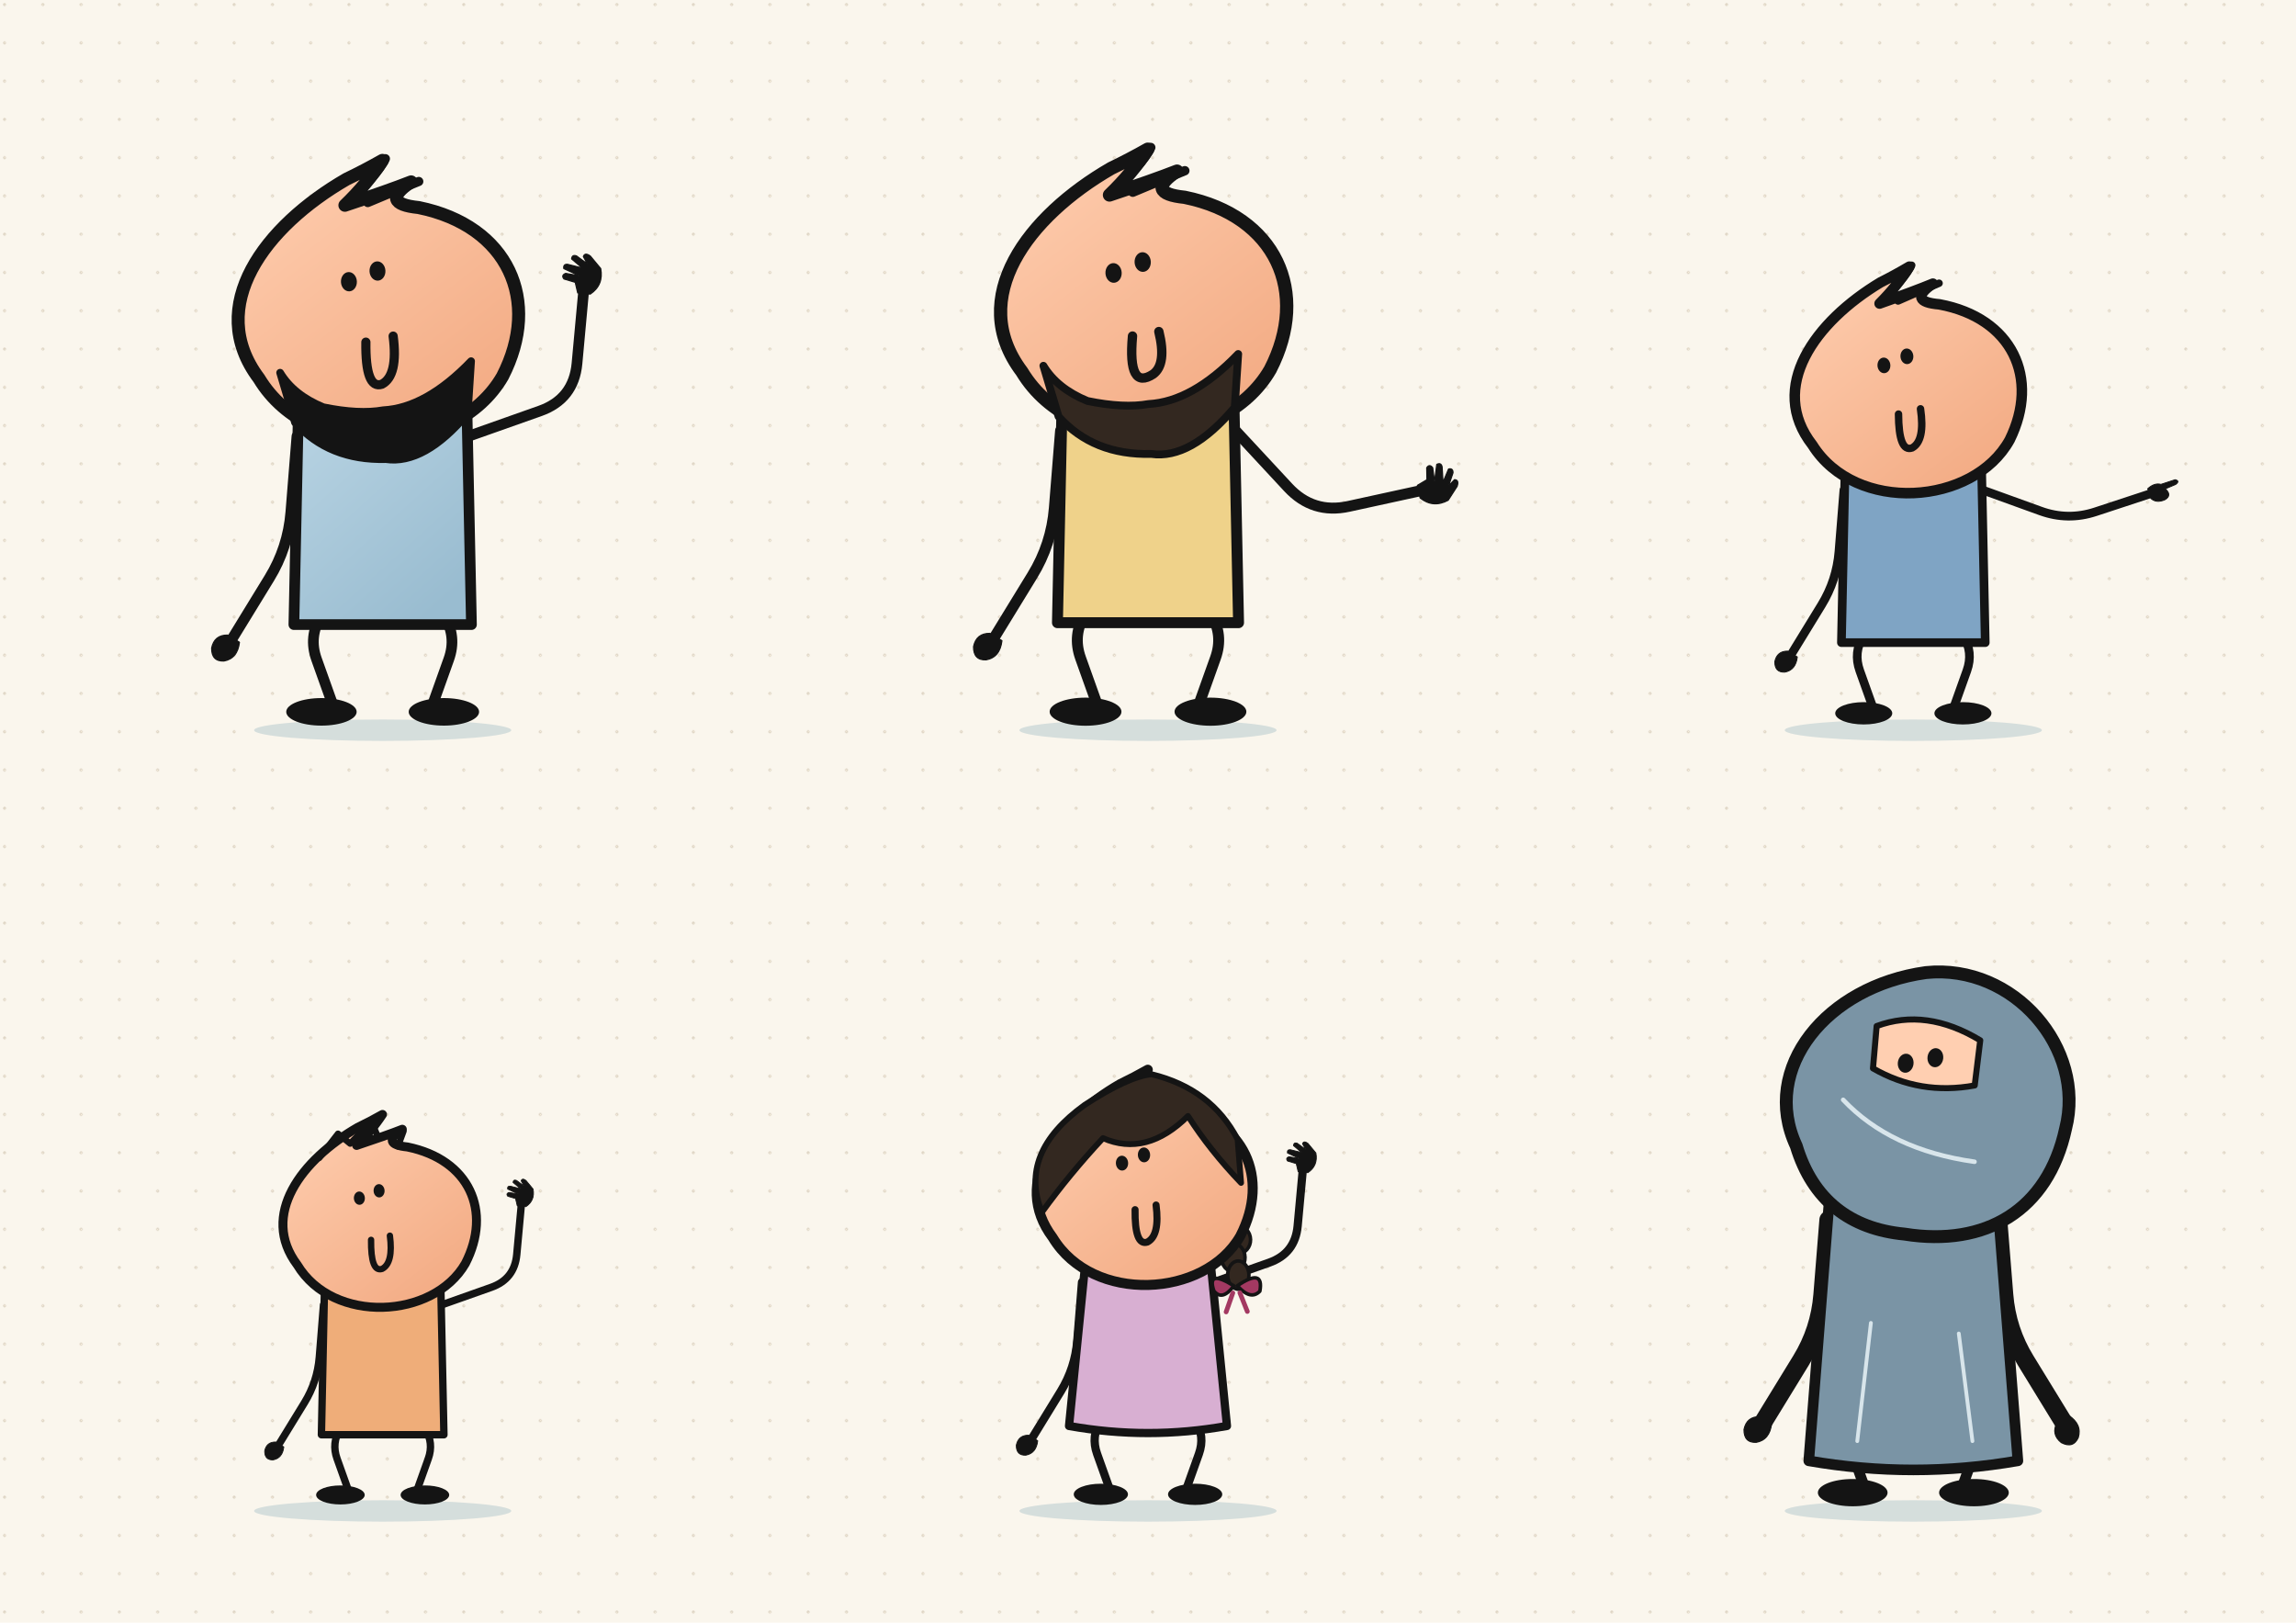
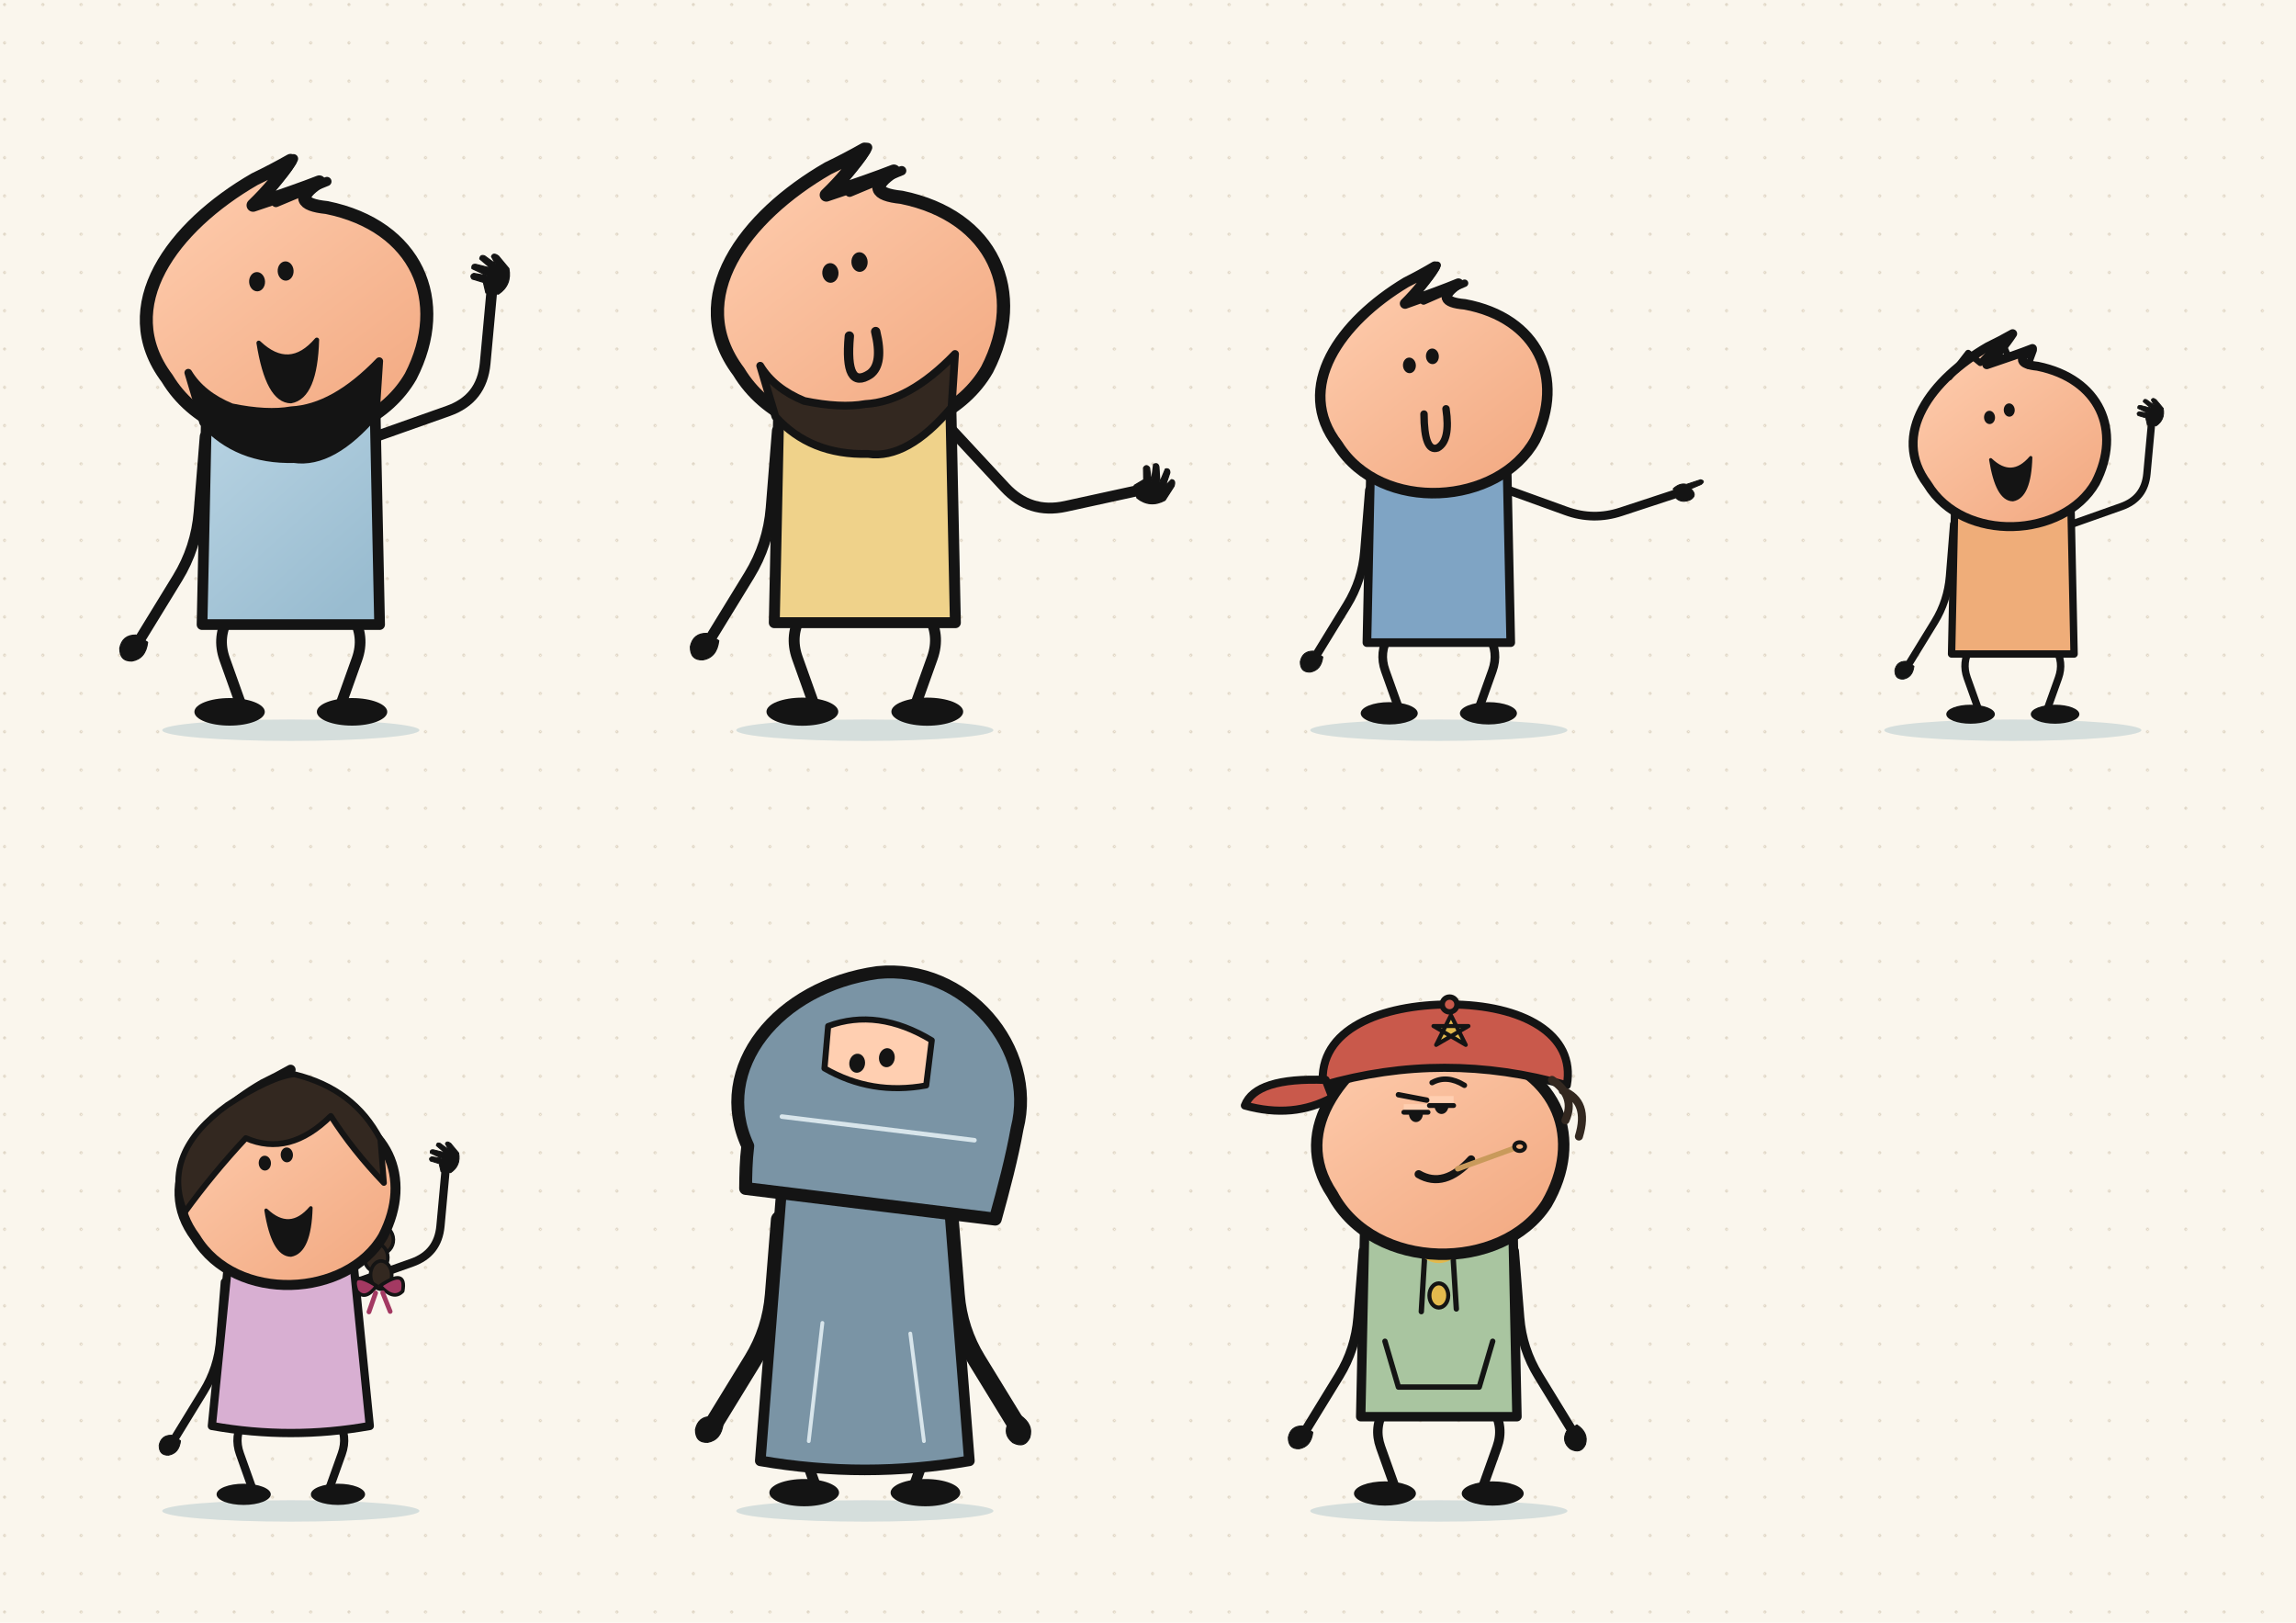
<svg xmlns="http://www.w3.org/2000/svg" width="1500" height="1060" viewBox="0 0 1500 1060">
  <defs>
    <pattern id="dodo-dots" width="25" height="25" patternUnits="userSpaceOnUse">
      <circle cx="3" cy="3" r="1" fill="#ded5c5" />
    </pattern>
  </defs>
  <rect width="1500" height="1060" fill="#faf6ed" />
  <rect width="1500" height="1060" fill="url(#dodo-dots)" />
-   <g transform="translate(250 470)">
+   <g transform="translate(190 470)">
    <ellipse cx="0" cy="7" rx="84" ry="7" fill="#d5dedc" stroke="#141414" stroke-width="0" />
    <g transform="scale(1 1) translate(0 0)">
      <defs>
        <linearGradient id="dodo-father-skin" x1="0" y1="0" x2=".7" y2="1">
          <stop stop-color="#ffcfb1" />
          <stop offset="1" stop-color="#f3ac85" />
        </linearGradient>
        <linearGradient id="dodo-father-shirt" x1="0" y1="0" x2=".7" y2="1">
          <stop stop-color="#bad5e4" />
          <stop offset="1" stop-color="#99bcd0" />
        </linearGradient>
      </defs>
      <path d="M-23 -96 L-40.326 -67.539 Q-48.48 -54.146 -43.206 -39.379 L-32 -8" fill="none" stroke="#141414" stroke-width="7" stroke-linecap="round" stroke-linejoin="round" />
      <ellipse cx="-40" cy="-5" rx="23" ry="9" fill="#141414" stroke="#141414" stroke-width="0" />
      <path d="M23 -96 L40.326 -67.539 Q48.48 -54.146 43.206 -39.379 L32 -8" fill="none" stroke="#141414" stroke-width="7" stroke-linecap="round" stroke-linejoin="round" />
      <ellipse cx="40" cy="-5" rx="23" ry="9" fill="#141414" stroke="#141414" stroke-width="0" />
      <path d="M-56 -185 L-59.974 -135.519 Q-61.844 -112.234 -74.054 -92.319 L-100 -50" fill="none" stroke="#141414" stroke-width="7" stroke-linecap="round" stroke-linejoin="round" />
      <path d="M56 -185 L102.799 -201.553 Q124.822 -209.343 126.96 -232.605 L131.503 -282.036" fill="none" stroke="#141414" stroke-width="7" stroke-linecap="round" stroke-linejoin="round" />
      <path d="M-55 -205 Q0 -218 55 -205 L58 -62 L-58 -62Z" fill="url(#dodo-father-shirt)" stroke="#141414" stroke-width="7" stroke-linecap="round" stroke-linejoin="round" />
      <g transform="translate(-100 -50) rotate(121.513) scale(.75)">
        <path d="M-5 -7 Q8 -13 16 -4 Q22 5 12 11 Q1 15 -5 5Z" fill="#141414" stroke="#141414" stroke-width="1" stroke-linecap="round" stroke-linejoin="round" />
      </g>
      <g transform="translate(131.503 -282.036) rotate(-84.749) scale(.75)">
        <path d="M-5 -5 L4 -8 L6 -18 Q9 -21 11 -17 L10 -5 L15 -19 Q19 -20 19 -16 L17 -3 L24 -13 Q28 -13 27 -9 L21 1 L27 -3 Q31 -2 28 3 L18 13 Q4 17 -5 6Z" fill="#141414" stroke="#141414" stroke-width="1" stroke-linecap="round" stroke-linejoin="round" />
      </g>
      <g transform="translate(0 0) rotate(-3 0 -190)">
        <path d="M-79 -227 C-112 -276 -70 -326 -15 -354 Q-3 -359 9 -365 Q-2 -350 -17 -337 Q12 -345 27 -350 Q5 -337 31 -333 C89 -318 108 -268 80 -220 C47 -169 -48 -169 -79 -227Z" fill="url(#dodo-father-skin)" stroke="#141414" stroke-width="8.5" stroke-linecap="round" stroke-linejoin="round" />
        <path d="M-65 -230 Q-57 -215 -38 -206 Q-15 -200 1 -202 Q29 -202 60 -231 L56 -197 Q26 -165 1 -170 Q-36 -171 -57 -197Z" fill="#141414" stroke="#141414" stroke-width="5" stroke-linecap="round" stroke-linejoin="round" />
        <path d="M-17 -338 Q5 -355 11 -366 M-2 -338 Q23 -347 32 -350" fill="none" stroke="#141414" stroke-width="6" stroke-linecap="round" stroke-linejoin="round" />
        <g data-face="">
-           <ellipse cx="-17" cy="-287" rx="5.2" ry="6.3" fill="#141414" stroke="#141414" stroke-width="0" />
-           <ellipse cx="2" cy="-293" rx="5.2" ry="6.3" fill="#141414" stroke="#141414" stroke-width="0" />
-           <g data-mouth="" data-mouth-open="-1">
-             <path d="M-8 -247 Q-10 -216 1 -219 Q12 -224 10 -250" fill="none" stroke="#141414" stroke-width="6" stroke-linecap="round" stroke-linejoin="round" />
-           </g>
-         </g>
-       </g>
-     </g>
-   </g>
-   <g transform="translate(750 470)">
+           <g transform="translate(0 0)">
+             <ellipse cx="-17" cy="-287" rx="5.2" ry="6.3" fill="#141414" stroke="#141414" stroke-width="0" />
+             <ellipse cx="2" cy="-293" rx="5.2" ry="6.3" fill="#141414" stroke="#141414" stroke-width="0" />
+             <g data-mouth="" data-mouth-open="-1">
+               <path d="M-18 -247 Q-14 -209 1 -208 Q17 -210 20 -247 Q1 -227 -18 -247Z" fill="#141414" stroke="#141414" stroke-width="3" stroke-linecap="round" stroke-linejoin="round" />
+             </g>
+           </g>
+         </g>
+       </g>
+     </g>
+   </g>
+   <g transform="translate(565 470)">
    <ellipse cx="0" cy="7" rx="84" ry="7" fill="#d5dedc" stroke="#141414" stroke-width="0" />
    <g transform="scale(1.02 1.02) translate(0 0)">
      <defs>
        <linearGradient id="dodo-uncle-skin" x1="0" y1="0" x2=".7" y2="1">
          <stop stop-color="#ffcfb1" />
          <stop offset="1" stop-color="#f3ac85" />
        </linearGradient>
        <linearGradient id="dodo-uncle-shirt" x1="0" y1="0" x2=".7" y2="1">
          <stop stop-color="#efd28a" />
          <stop offset="1" stop-color="#efd28a" />
        </linearGradient>
      </defs>
      <path d="M-23 -96 L-40.326 -67.539 Q-48.48 -54.146 -43.206 -39.379 L-32 -8" fill="none" stroke="#141414" stroke-width="7" stroke-linecap="round" stroke-linejoin="round" />
      <ellipse cx="-40" cy="-5" rx="23" ry="9" fill="#141414" stroke="#141414" stroke-width="0" />
      <path d="M23 -96 L40.326 -67.539 Q48.48 -54.146 43.206 -39.379 L32 -8" fill="none" stroke="#141414" stroke-width="7" stroke-linecap="round" stroke-linejoin="round" />
      <ellipse cx="40" cy="-5" rx="23" ry="9" fill="#141414" stroke="#141414" stroke-width="0" />
      <path d="M-56 -185 L-59.974 -135.519 Q-61.844 -112.234 -74.054 -92.319 L-100 -50" fill="none" stroke="#141414" stroke-width="7" stroke-linecap="round" stroke-linejoin="round" />
      <path d="M56 -185 L89.78 -148.626 Q105.676 -131.509 128.5 -136.486 L177 -147.062" fill="none" stroke="#141414" stroke-width="7" stroke-linecap="round" stroke-linejoin="round" />
      <path d="M-55 -205 Q0 -218 55 -205 L58 -62 L-58 -62Z" fill="url(#dodo-uncle-shirt)" stroke="#141414" stroke-width="7" stroke-linecap="round" stroke-linejoin="round" />
      <g transform="translate(-100 -50) rotate(121.513) scale(.75)">
        <path d="M-5 -7 Q8 -13 16 -4 Q22 5 12 11 Q1 15 -5 5Z" fill="#141414" stroke="#141414" stroke-width="1" stroke-linecap="round" stroke-linejoin="round" />
      </g>
      <g transform="translate(177 -147.062) rotate(-12.301) scale(.75)">
        <path d="M-5 -5 L4 -8 L6 -18 Q9 -21 11 -17 L10 -5 L15 -19 Q19 -20 19 -16 L17 -3 L24 -13 Q28 -13 27 -9 L21 1 L27 -3 Q31 -2 28 3 L18 13 Q4 17 -5 6Z" fill="#141414" stroke="#141414" stroke-width="1" stroke-linecap="round" stroke-linejoin="round" />
      </g>
      <g transform="translate(0 0) rotate(-3 0 -190)">
        <path d="M-79 -227 C-112 -276 -70 -326 -15 -354 Q-3 -359 9 -365 Q-2 -350 -17 -337 Q12 -345 27 -350 Q5 -337 31 -333 C89 -318 108 -268 80 -220 C47 -169 -48 -169 -79 -227Z" fill="url(#dodo-uncle-skin)" stroke="#141414" stroke-width="8.5" stroke-linecap="round" stroke-linejoin="round" />
        <path d="M-65 -230 Q-57 -215 -38 -206 Q-15 -200 1 -202 Q29 -202 60 -231 L56 -197 Q26 -165 1 -170 Q-36 -171 -57 -197Z" fill="#332820" stroke="#141414" stroke-width="5" stroke-linecap="round" stroke-linejoin="round" />
        <path d="M-17 -338 Q5 -355 11 -366 M-2 -338 Q23 -347 32 -350" fill="none" stroke="#141414" stroke-width="6" stroke-linecap="round" stroke-linejoin="round" />
        <g data-face="">
-           <ellipse cx="-17" cy="-287" rx="5.2" ry="6.3" fill="#141414" stroke="#141414" stroke-width="0" />
-           <ellipse cx="2" cy="-293" rx="5.2" ry="6.3" fill="#141414" stroke="#141414" stroke-width="0" />
-           <g data-mouth="" data-mouth-open="-1">
-             <path d="M-7 -246 Q-12 -211 5 -221 Q14 -227 10 -248" fill="none" stroke="#141414" stroke-width="6" stroke-linecap="round" stroke-linejoin="round" />
-           </g>
-         </g>
-       </g>
-     </g>
-   </g>
-   <g transform="translate(1250 470)">
+           <g transform="translate(0 0)">
+             <ellipse cx="-17" cy="-287" rx="5.2" ry="6.3" fill="#141414" stroke="#141414" stroke-width="0" />
+             <ellipse cx="2" cy="-293" rx="5.2" ry="6.3" fill="#141414" stroke="#141414" stroke-width="0" />
+             <g data-mouth="" data-mouth-open="-1">
+               <path d="M-7 -246 Q-12 -211 5 -221 Q14 -227 10 -248" fill="none" stroke="#141414" stroke-width="6" stroke-linecap="round" stroke-linejoin="round" />
+             </g>
+           </g>
+         </g>
+       </g>
+     </g>
+   </g>
+   <g transform="translate(940 470)">
    <ellipse cx="0" cy="7" rx="84" ry="7" fill="#d5dedc" stroke="#141414" stroke-width="0" />
    <g transform="scale(0.81 0.81) translate(0 0)">
      <defs>
        <linearGradient id="dodo-boy-big-skin" x1="0" y1="0" x2=".7" y2="1">
          <stop stop-color="#ffcfb1" />
          <stop offset="1" stop-color="#f3ac85" />
        </linearGradient>
        <linearGradient id="dodo-boy-big-shirt" x1="0" y1="0" x2=".7" y2="1">
          <stop stop-color="#7fa4c4" />
          <stop offset="1" stop-color="#7fa4c4" />
        </linearGradient>
      </defs>
      <path d="M-23 -96 L-40.326 -67.539 Q-48.48 -54.146 -43.206 -39.379 L-32 -8" fill="none" stroke="#141414" stroke-width="7" stroke-linecap="round" stroke-linejoin="round" />
      <ellipse cx="-40" cy="-5" rx="23" ry="9" fill="#141414" stroke="#141414" stroke-width="0" />
      <path d="M23 -96 L40.326 -67.539 Q48.48 -54.146 43.206 -39.379 L32 -8" fill="none" stroke="#141414" stroke-width="7" stroke-linecap="round" stroke-linejoin="round" />
      <ellipse cx="40" cy="-5" rx="23" ry="9" fill="#141414" stroke="#141414" stroke-width="0" />
      <path d="M-56 -185 L-59.974 -135.519 Q-61.844 -112.234 -74.054 -92.319 L-100 -50" fill="none" stroke="#141414" stroke-width="7" stroke-linecap="round" stroke-linejoin="round" />
      <path d="M56 -185 L102.685 -168.13 Q124.655 -160.191 146.845 -167.49 L194 -183" fill="none" stroke="#141414" stroke-width="7" stroke-linecap="round" stroke-linejoin="round" />
      <path d="M-55 -205 Q0 -218 55 -205 L58 -62 L-58 -62Z" fill="url(#dodo-boy-big-shirt)" stroke="#141414" stroke-width="7" stroke-linecap="round" stroke-linejoin="round" />
      <g transform="translate(-100 -50) rotate(121.513) scale(.75)">
        <path d="M-5 -7 Q8 -13 16 -4 Q22 5 12 11 Q1 15 -5 5Z" fill="#141414" stroke="#141414" stroke-width="1" stroke-linecap="round" stroke-linejoin="round" />
      </g>
      <g transform="translate(194 -183) rotate(-18.207) scale(.75)">
        <path d="M-5 -6 Q4 -10 10 -6 L26 -6 Q31 -3 25 -1 L13 0 Q18 9 9 11 Q-1 12 -5 5Z" fill="#141414" stroke="#141414" stroke-width="1" stroke-linecap="round" stroke-linejoin="round" />
      </g>
      <g transform="translate(0 0) rotate(-4 0 -190)">
        <path d="M-79 -227 C-112 -276 -70 -326 -15 -354 Q-3 -359 9 -365 Q-2 -350 -17 -337 Q12 -345 27 -350 Q5 -337 31 -333 C89 -318 108 -268 80 -220 C47 -169 -48 -169 -79 -227Z" fill="url(#dodo-boy-big-skin)" stroke="#141414" stroke-width="8.5" stroke-linecap="round" stroke-linejoin="round" />
        <path d="M-17 -338 Q5 -355 11 -366 M-2 -338 Q23 -347 32 -350" fill="none" stroke="#141414" stroke-width="6" stroke-linecap="round" stroke-linejoin="round" />
        <g data-face="">
-           <ellipse cx="-17" cy="-287" rx="5.2" ry="6.3" fill="#141414" stroke="#141414" stroke-width="0" />
-           <ellipse cx="2" cy="-293" rx="5.2" ry="6.3" fill="#141414" stroke="#141414" stroke-width="0" />
-           <g data-mouth="" data-mouth-open="-1">
-             <path d="M-8 -247 Q-10 -216 1 -219 Q12 -224 10 -250" fill="none" stroke="#141414" stroke-width="6" stroke-linecap="round" stroke-linejoin="round" />
-           </g>
-         </g>
-       </g>
-     </g>
-   </g>
-   <g transform="translate(250 980)">
+           <g transform="translate(0 0)">
+             <ellipse cx="-17" cy="-287" rx="5.2" ry="6.3" fill="#141414" stroke="#141414" stroke-width="0" />
+             <ellipse cx="2" cy="-293" rx="5.2" ry="6.3" fill="#141414" stroke="#141414" stroke-width="0" />
+             <g data-mouth="" data-mouth-open="-1">
+               <path d="M-8 -247 Q-10 -216 1 -219 Q12 -224 10 -250" fill="none" stroke="#141414" stroke-width="6" stroke-linecap="round" stroke-linejoin="round" />
+             </g>
+           </g>
+         </g>
+       </g>
+     </g>
+   </g>
+   <g transform="translate(1315 470)">
    <ellipse cx="0" cy="7" rx="84" ry="7" fill="#d5dedc" stroke="#141414" stroke-width="0" />
    <g transform="scale(0.69 0.69) translate(0 0)">
      <defs>
        <linearGradient id="dodo-boy-small-skin" x1="0" y1="0" x2=".7" y2="1">
          <stop stop-color="#ffcfb1" />
          <stop offset="1" stop-color="#f3ac85" />
        </linearGradient>
        <linearGradient id="dodo-boy-small-shirt" x1="0" y1="0" x2=".7" y2="1">
          <stop stop-color="#efad79" />
          <stop offset="1" stop-color="#efad79" />
        </linearGradient>
      </defs>
      <path d="M-23 -96 L-40.326 -67.539 Q-48.48 -54.146 -43.206 -39.379 L-32 -8" fill="none" stroke="#141414" stroke-width="7" stroke-linecap="round" stroke-linejoin="round" />
      <ellipse cx="-40" cy="-5" rx="23" ry="9" fill="#141414" stroke="#141414" stroke-width="0" />
      <path d="M23 -96 L40.326 -67.539 Q48.48 -54.146 43.206 -39.379 L32 -8" fill="none" stroke="#141414" stroke-width="7" stroke-linecap="round" stroke-linejoin="round" />
      <ellipse cx="40" cy="-5" rx="23" ry="9" fill="#141414" stroke="#141414" stroke-width="0" />
      <path d="M-56 -185 L-59.974 -135.519 Q-61.844 -112.234 -74.054 -92.319 L-100 -50" fill="none" stroke="#141414" stroke-width="7" stroke-linecap="round" stroke-linejoin="round" />
      <path d="M56 -185 L102.799 -201.553 Q124.822 -209.343 126.96 -232.605 L131.503 -282.036" fill="none" stroke="#141414" stroke-width="7" stroke-linecap="round" stroke-linejoin="round" />
      <path d="M-55 -205 Q0 -218 55 -205 L58 -62 L-58 -62Z" fill="url(#dodo-boy-small-shirt)" stroke="#141414" stroke-width="7" stroke-linecap="round" stroke-linejoin="round" />
      <g transform="translate(-100 -50) rotate(121.513) scale(.75)">
        <path d="M-5 -7 Q8 -13 16 -4 Q22 5 12 11 Q1 15 -5 5Z" fill="#141414" stroke="#141414" stroke-width="1" stroke-linecap="round" stroke-linejoin="round" />
      </g>
      <g transform="translate(131.503 -282.036) rotate(-84.749) scale(.75)">
        <path d="M-5 -5 L4 -8 L6 -18 Q9 -21 11 -17 L10 -5 L15 -19 Q19 -20 19 -16 L17 -3 L24 -13 Q28 -13 27 -9 L21 1 L27 -3 Q31 -2 28 3 L18 13 Q4 17 -5 6Z" fill="#141414" stroke="#141414" stroke-width="1" stroke-linecap="round" stroke-linejoin="round" />
      </g>
      <g transform="translate(0 0) rotate(-3 0 -190)">
        <path d="M-79 -227 C-112 -276 -70 -326 -15 -354 Q-3 -359 9 -365 Q-2 -350 -17 -337 Q12 -345 27 -350 Q5 -337 31 -333 C89 -318 108 -268 80 -220 C47 -169 -48 -169 -79 -227Z" fill="url(#dodo-boy-small-skin)" stroke="#141414" stroke-width="8.5" stroke-linecap="round" stroke-linejoin="round" />
        <path d="M-53 -327 L-34 -349 L-23 -339 L-2 -359 L4 -343 L28 -348 L22 -334" fill="none" stroke="#141414" stroke-width="6" stroke-linecap="round" stroke-linejoin="round" />
        <g data-face="">
-           <ellipse cx="-17" cy="-287" rx="5.2" ry="6.3" fill="#141414" stroke="#141414" stroke-width="0" />
-           <ellipse cx="2" cy="-293" rx="5.2" ry="6.3" fill="#141414" stroke="#141414" stroke-width="0" />
-           <g data-mouth="" data-mouth-open="-1">
-             <path d="M-8 -247 Q-10 -216 1 -219 Q12 -224 10 -250" fill="none" stroke="#141414" stroke-width="6" stroke-linecap="round" stroke-linejoin="round" />
-           </g>
-         </g>
-       </g>
-     </g>
-   </g>
-   <g transform="translate(750 980)">
+           <g transform="translate(0 0)">
+             <ellipse cx="-17" cy="-287" rx="5.2" ry="6.3" fill="#141414" stroke="#141414" stroke-width="0" />
+             <ellipse cx="2" cy="-293" rx="5.2" ry="6.3" fill="#141414" stroke="#141414" stroke-width="0" />
+             <g data-mouth="" data-mouth-open="-1">
+               <path d="M-18 -247 Q-14 -209 1 -208 Q17 -210 20 -247 Q1 -227 -18 -247Z" fill="#141414" stroke="#141414" stroke-width="3" stroke-linecap="round" stroke-linejoin="round" />
+             </g>
+           </g>
+         </g>
+       </g>
+     </g>
+   </g>
+   <g transform="translate(190 980)">
    <ellipse cx="0" cy="7" rx="84" ry="7" fill="#d5dedc" stroke="#141414" stroke-width="0" />
    <g transform="scale(0.77 0.77) translate(0 0)">
      <defs>
        <linearGradient id="dodo-girl-skin" x1="0" y1="0" x2=".7" y2="1">
          <stop stop-color="#ffcfb1" />
          <stop offset="1" stop-color="#f3ac85" />
        </linearGradient>
        <linearGradient id="dodo-girl-shirt" x1="0" y1="0" x2=".7" y2="1">
          <stop stop-color="#d8afd2" />
          <stop offset="1" stop-color="#d8afd2" />
        </linearGradient>
      </defs>
      <path d="M-23 -96 L-40.326 -67.539 Q-48.48 -54.146 -43.206 -39.379 L-32 -8" fill="none" stroke="#141414" stroke-width="7" stroke-linecap="round" stroke-linejoin="round" />
      <ellipse cx="-40" cy="-5" rx="23" ry="9" fill="#141414" stroke="#141414" stroke-width="0" />
      <path d="M23 -96 L40.326 -67.539 Q48.48 -54.146 43.206 -39.379 L32 -8" fill="none" stroke="#141414" stroke-width="7" stroke-linecap="round" stroke-linejoin="round" />
      <ellipse cx="40" cy="-5" rx="23" ry="9" fill="#141414" stroke="#141414" stroke-width="0" />
      <path d="M-56 -185 L-59.974 -135.519 Q-61.844 -112.234 -74.054 -92.319 L-100 -50" fill="none" stroke="#141414" stroke-width="7" stroke-linecap="round" stroke-linejoin="round" />
      <path d="M56 -185 L102.799 -201.553 Q124.822 -209.343 126.96 -232.605 L131.503 -282.036" fill="none" stroke="#141414" stroke-width="7" stroke-linecap="round" stroke-linejoin="round" />
      <path d="M-53 -203 Q0 -217 53 -203 L67 -63 Q0 -51 -67 -63Z" fill="url(#dodo-girl-shirt)" stroke="#141414" stroke-width="7" stroke-linecap="round" stroke-linejoin="round" />
      <g transform="translate(-100 -50) rotate(121.513) scale(.75)">
        <path d="M-5 -7 Q8 -13 16 -4 Q22 5 12 11 Q1 15 -5 5Z" fill="#141414" stroke="#141414" stroke-width="1" stroke-linecap="round" stroke-linejoin="round" />
      </g>
      <g transform="translate(131.503 -282.036) rotate(-84.749) scale(.75)">
        <path d="M-5 -5 L4 -8 L6 -18 Q9 -21 11 -17 L10 -5 L15 -19 Q19 -20 19 -16 L17 -3 L24 -13 Q28 -13 27 -9 L21 1 L27 -3 Q31 -2 28 3 L18 13 Q4 17 -5 6Z" fill="#141414" stroke="#141414" stroke-width="1" stroke-linecap="round" stroke-linejoin="round" />
      </g>
      <g transform="translate(0 0) rotate(-3 0 -190)">
        <g transform="translate(76 -232) rotate(1.804)">
          <ellipse cx="-2" cy="0" rx="12" ry="12" fill="#332820" stroke="#141414" stroke-width="3" />
          <ellipse cx="2" cy="15" rx="11" ry="12" fill="#332820" stroke="#141414" stroke-width="3" />
          <ellipse cx="-2" cy="30" rx="10" ry="12" fill="#332820" stroke="#141414" stroke-width="3" />
          <ellipse cx="2" cy="45" rx="9" ry="12" fill="#332820" stroke="#141414" stroke-width="3" />
          <path d="M-2 54 Q-25 39 -19 58 Q-12 67 -2 54 M1 54 Q24 39 20 59 Q12 67 1 54Z" fill="#a33962" stroke="#141414" stroke-width="3" stroke-linecap="round" stroke-linejoin="round" />
          <path d="M-3 60 L-9 76 M3 60 L9 76" fill="none" stroke="#a33962" stroke-width="4" stroke-linecap="round" stroke-linejoin="round" />
        </g>
        <path d="M-79 -227 C-112 -276 -70 -326 -15 -354 Q-3 -359 9 -365 Q-2 -350 -17 -337 Q12 -345 27 -350 Q5 -337 31 -333 C89 -318 108 -268 80 -220 C47 -169 -48 -169 -79 -227Z" fill="url(#dodo-girl-skin)" stroke="#141414" stroke-width="8.5" stroke-linecap="round" stroke-linejoin="round" />
        <path d="M-87 -249 Q-105 -300 -46 -338 Q-8 -360 12 -361 Q62 -346 82 -302 L83 -265 Q58 -294 41 -324 Q4 -291 -32 -309 Q-62 -280 -87 -249Z" fill="#332820" stroke="#141414" stroke-width="5" stroke-linecap="round" stroke-linejoin="round" />
        <g data-face="">
-           <ellipse cx="-17" cy="-287" rx="5.2" ry="6.3" fill="#141414" stroke="#141414" stroke-width="0" />
-           <ellipse cx="2" cy="-293" rx="5.2" ry="6.3" fill="#141414" stroke="#141414" stroke-width="0" />
-           <g data-mouth="" data-mouth-open="-1">
-             <path d="M-8 -247 Q-10 -216 1 -219 Q12 -224 10 -250" fill="none" stroke="#141414" stroke-width="6" stroke-linecap="round" stroke-linejoin="round" />
-           </g>
-         </g>
-       </g>
-     </g>
-   </g>
-   <g transform="translate(1250 980)">
+           <g transform="translate(0 0)">
+             <ellipse cx="-17" cy="-287" rx="5.2" ry="6.3" fill="#141414" stroke="#141414" stroke-width="0" />
+             <ellipse cx="2" cy="-293" rx="5.2" ry="6.3" fill="#141414" stroke="#141414" stroke-width="0" />
+             <g data-mouth="" data-mouth-open="-1">
+               <path d="M-18 -247 Q-14 -209 1 -208 Q17 -210 20 -247 Q1 -227 -18 -247Z" fill="#141414" stroke="#141414" stroke-width="3" stroke-linecap="round" stroke-linejoin="round" />
+             </g>
+           </g>
+         </g>
+       </g>
+     </g>
+   </g>
+   <g transform="translate(565 980)">
    <ellipse cx="0" cy="7" rx="84" ry="7" fill="#d5dedc" stroke="#141414" stroke-width="0" />
    <g transform="scale(0.99 0.99) translate(0 0)">
      <defs>
        <linearGradient id="dodo-mother-skin" x1="0" y1="0" x2=".7" y2="1">
          <stop stop-color="#ffcfb1" />
          <stop offset="1" stop-color="#f3ac85" />
        </linearGradient>
        <linearGradient id="dodo-mother-shirt" x1="0" y1="0" x2=".7" y2="1">
          <stop stop-color="#7a94a5" />
          <stop offset="1" stop-color="#7a94a5" />
        </linearGradient>
      </defs>
      <path d="M-23 -96 L-40.326 -67.539 Q-48.48 -54.146 -43.206 -39.379 L-32 -8" fill="none" stroke="#141414" stroke-width="7" stroke-linecap="round" stroke-linejoin="round" />
      <ellipse cx="-40" cy="-5" rx="23" ry="9" fill="#141414" stroke="#141414" stroke-width="0" />
      <path d="M23 -96 L40.326 -67.539 Q48.48 -54.146 43.206 -39.379 L32 -8" fill="none" stroke="#141414" stroke-width="7" stroke-linecap="round" stroke-linejoin="round" />
      <ellipse cx="40" cy="-5" rx="23" ry="9" fill="#141414" stroke="#141414" stroke-width="0" />
      <path d="M-56 -185 L-59.974 -135.519 Q-61.844 -112.234 -74.054 -92.319 L-100 -50" fill="none" stroke="#141414" stroke-width="12" stroke-linecap="round" stroke-linejoin="round" />
      <path d="M56 -185 L59.974 -135.519 Q61.844 -112.234 74.054 -92.319 L100 -50" fill="none" stroke="#141414" stroke-width="12" stroke-linecap="round" stroke-linejoin="round" />
      <path d="M-55 -204 Q0 -213 55 -204 L69 -26 Q0 -14 -69 -26Z" fill="url(#dodo-mother-shirt)" stroke="#141414" stroke-width="7" stroke-linecap="round" stroke-linejoin="round" />
      <path d="M-28 -117 L-37 -39 M30 -110 L39 -39" fill="none" stroke="#d8e5eb" stroke-width="2.5" stroke-linecap="round" stroke-linejoin="round" />
      <g transform="translate(-100 -50) rotate(121.513) scale(.75)">
        <path d="M-5 -7 Q8 -13 16 -4 Q22 5 12 11 Q1 15 -5 5Z" fill="#141414" stroke="#141414" stroke-width="1" stroke-linecap="round" stroke-linejoin="round" />
      </g>
      <g transform="translate(100 -50) rotate(58.487) scale(.75)">
        <path d="M-5 -7 Q8 -13 16 -4 Q22 5 12 11 Q1 15 -5 5Z" fill="#141414" stroke="#141414" stroke-width="1" stroke-linecap="round" stroke-linejoin="round" />
      </g>
      <g transform="translate(0 0) rotate(7 0 -190)">
-         <path d="M-82 -224 C-112 -272 -75 -331 -11 -348 C46 -361 100 -311 93 -257 C88 -202 50 -173 -4 -175 C-40 -174 -67 -190 -82 -224Z" fill="url(#dodo-mother-shirt)" stroke="#141414" stroke-width="8.5" stroke-linecap="round" stroke-linejoin="round" />
+         <path d="M-82 -224 C-112 -272 -75 -331 -11 -348 C46 -361 100 -311 93 -257 C92 -238 89 -216 86 -196 L-80 -196 C-81 -205 -82 -214 -82 -224Z" fill="url(#dodo-mother-shirt)" stroke="#141414" stroke-width="8.5" stroke-linecap="round" stroke-linejoin="round" />
        <path d="M-39 -309 Q-8 -325 30 -308 L30 -278 Q-5 -267 -38 -281Z" fill="#ffcfb1" stroke="#141414" stroke-width="4" stroke-linecap="round" stroke-linejoin="round" />
-         <path d="M-55 -258 Q-20 -229 36 -228" fill="none" stroke="#d8e5eb" stroke-width="3" stroke-linecap="round" stroke-linejoin="round" />
-         <g data-face="">
-           <ellipse cx="-17" cy="-287" rx="5.2" ry="6.3" fill="#141414" stroke="#141414" stroke-width="0" />
-           <ellipse cx="2" cy="-293" rx="5.2" ry="6.3" fill="#141414" stroke="#141414" stroke-width="0" />
-         </g>
+         <path d="M-62 -246 L66 -246" fill="none" stroke="#d8e5eb" stroke-width="3" stroke-linecap="round" stroke-linejoin="round" />
+         <g data-face="">
+           <g transform="translate(0 0)">
+             <ellipse cx="-17" cy="-287" rx="5.2" ry="6.3" fill="#141414" stroke="#141414" stroke-width="0" />
+             <ellipse cx="2" cy="-293" rx="5.2" ry="6.3" fill="#141414" stroke="#141414" stroke-width="0" />
+           </g>
+         </g>
+       </g>
+     </g>
+   </g>
+   <g transform="translate(940 980)">
+     <ellipse cx="0" cy="7" rx="84" ry="7" fill="#d5dedc" stroke="#141414" stroke-width="0" />
+     <g transform="scale(0.88 0.88) translate(0 0)">
+       <defs>
+         <linearGradient id="dodo-boy-street-skin" x1="0" y1="0" x2=".7" y2="1">
+           <stop stop-color="#ffcfb1" />
+           <stop offset="1" stop-color="#f3ac85" />
+         </linearGradient>
+         <linearGradient id="dodo-boy-street-shirt" x1="0" y1="0" x2=".7" y2="1">
+           <stop stop-color="#a9c5a0" />
+           <stop offset="1" stop-color="#a9c5a0" />
+         </linearGradient>
+       </defs>
+       <path d="M-23 -96 L-40.326 -67.539 Q-48.48 -54.146 -43.206 -39.379 L-32 -8" fill="none" stroke="#141414" stroke-width="7" stroke-linecap="round" stroke-linejoin="round" />
+       <ellipse cx="-40" cy="-5" rx="23" ry="9" fill="#141414" stroke="#141414" stroke-width="0" />
+       <path d="M23 -96 L40.326 -67.539 Q48.48 -54.146 43.206 -39.379 L32 -8" fill="none" stroke="#141414" stroke-width="7" stroke-linecap="round" stroke-linejoin="round" />
+       <ellipse cx="40" cy="-5" rx="23" ry="9" fill="#141414" stroke="#141414" stroke-width="0" />
+       <path d="M-56 -185 L-59.974 -135.519 Q-61.844 -112.234 -74.054 -92.319 L-100 -50" fill="none" stroke="#141414" stroke-width="7" stroke-linecap="round" stroke-linejoin="round" />
+       <path d="M56 -185 L59.974 -135.519 Q61.844 -112.234 74.054 -92.319 L100 -50" fill="none" stroke="#141414" stroke-width="7" stroke-linecap="round" stroke-linejoin="round" />
+       <path d="M-55 -205 Q0 -218 55 -205 L58 -62 L-58 -62Z" fill="url(#dodo-boy-street-shirt)" stroke="#141414" stroke-width="7" stroke-linecap="round" stroke-linejoin="round" />
+       <path d="M-34 -209 Q0 -170 34 -209" fill="none" stroke="#141414" stroke-width="5" stroke-linecap="round" stroke-linejoin="round" />
+       <path d="M-10 -190 L-13 -140 M10 -190 L13 -142" fill="none" stroke="#141414" stroke-width="4" stroke-linecap="round" stroke-linejoin="round" />
+       <path d="M-40 -118 L-30 -84 L30 -84 L40 -118" fill="none" stroke="#141414" stroke-width="4" stroke-linecap="round" stroke-linejoin="round" />
+       <path d="M-30 -210 Q0 -146 30 -210" fill="none" stroke="#e3b94d" stroke-width="4" stroke-linecap="round" stroke-linejoin="round" />
+       <ellipse cx="0" cy="-152" rx="7" ry="9" fill="#e3b94d" stroke="#141414" stroke-width="3" />
+       <g transform="translate(-100 -50) rotate(121.513) scale(.75)">
+         <path d="M-5 -7 Q8 -13 16 -4 Q22 5 12 11 Q1 15 -5 5Z" fill="#141414" stroke="#141414" stroke-width="1" stroke-linecap="round" stroke-linejoin="round" />
+       </g>
+       <g transform="translate(100 -50) rotate(58.487) scale(.75)">
+         <path d="M-5 -7 Q8 -13 16 -4 Q22 5 12 11 Q1 15 -5 5Z" fill="#141414" stroke="#141414" stroke-width="1" stroke-linecap="round" stroke-linejoin="round" />
+       </g>
+       <g transform="translate(0 0) rotate(0 0 -190)">
+         <path d="M-79 -227 C-112 -276 -70 -326 -15 -354 Q-3 -359 9 -365 Q-2 -350 -17 -337 Q12 -345 27 -350 Q5 -337 31 -333 C89 -318 108 -268 80 -220 C47 -169 -48 -169 -79 -227Z" fill="url(#dodo-boy-street-skin)" stroke="#141414" stroke-width="8.5" stroke-linecap="round" stroke-linejoin="round" />
+         <path d="M-86 -308 C-90 -350 -42 -368 8 -368 C62 -368 102 -346 95 -308 Q4 -334 -86 -308Z" fill="#c9594b" stroke="#141414" stroke-width="6" stroke-linecap="round" stroke-linejoin="round" />
+         <path d="M-84 -312 Q-136 -314 -144 -293 Q-108 -283 -79 -299Z" fill="#c9594b" stroke="#141414" stroke-width="6" stroke-linecap="round" stroke-linejoin="round" />
+         <ellipse cx="8" cy="-368" rx="5.5" ry="5.5" fill="#c9594b" stroke="#141414" stroke-width="4" />
+         <path d="M-2 -338 L9 -360 L20 -338 L-4 -352 L22 -352Z" fill="#e3b94d" stroke="#141414" stroke-width="3" stroke-linecap="round" stroke-linejoin="round" />
+         <path d="M92 -304 Q112 -296 104 -270 M84 -312 Q102 -300 94 -282" fill="none" stroke="#332820" stroke-width="6" stroke-linecap="round" stroke-linejoin="round" />
+         <g data-face="">
+           <g transform="translate(0 0)">
+             <ellipse cx="-17" cy="-287" rx="5.2" ry="6.3" fill="#141414" stroke="#141414" stroke-width="0" />
+             <ellipse cx="2" cy="-293" rx="5.2" ry="6.3" fill="#141414" stroke="#141414" stroke-width="0" />
+             <path d="M-26 -294 L-8 -294 L-8 -288 L-26 -288Z M-7 -300 L11 -300 L11 -293 L-7 -293Z" fill="#ffcfb1" stroke="#141414" stroke-width="0" stroke-linecap="round" stroke-linejoin="round" />
+             <path d="M-26 -288 L-8 -288 M-7 -293 L11 -293" fill="none" stroke="#141414" stroke-width="3.6" stroke-linecap="round" stroke-linejoin="round" />
+             <path d="M-30 -301 L-9 -297 M-5 -310 Q6 -316 19 -308" fill="none" stroke="#141414" stroke-width="4" stroke-linecap="round" stroke-linejoin="round" />
+             <g data-mouth="" data-mouth-open="-1">
+               <path d="M-15 -242 Q4 -231 24 -253" fill="none" stroke="#141414" stroke-width="6" stroke-linecap="round" stroke-linejoin="round" />
+             </g>
+           </g>
+         </g>
+         <path d="M14 -246 L58 -262" fill="none" stroke="#c99a5b" stroke-width="4" stroke-linecap="round" stroke-linejoin="round" />
+         <ellipse cx="60" cy="-262.5" rx="4" ry="3.2" fill="#efad79" stroke="#141414" stroke-width="3" />
      </g>
    </g>
  </g>
</svg>
